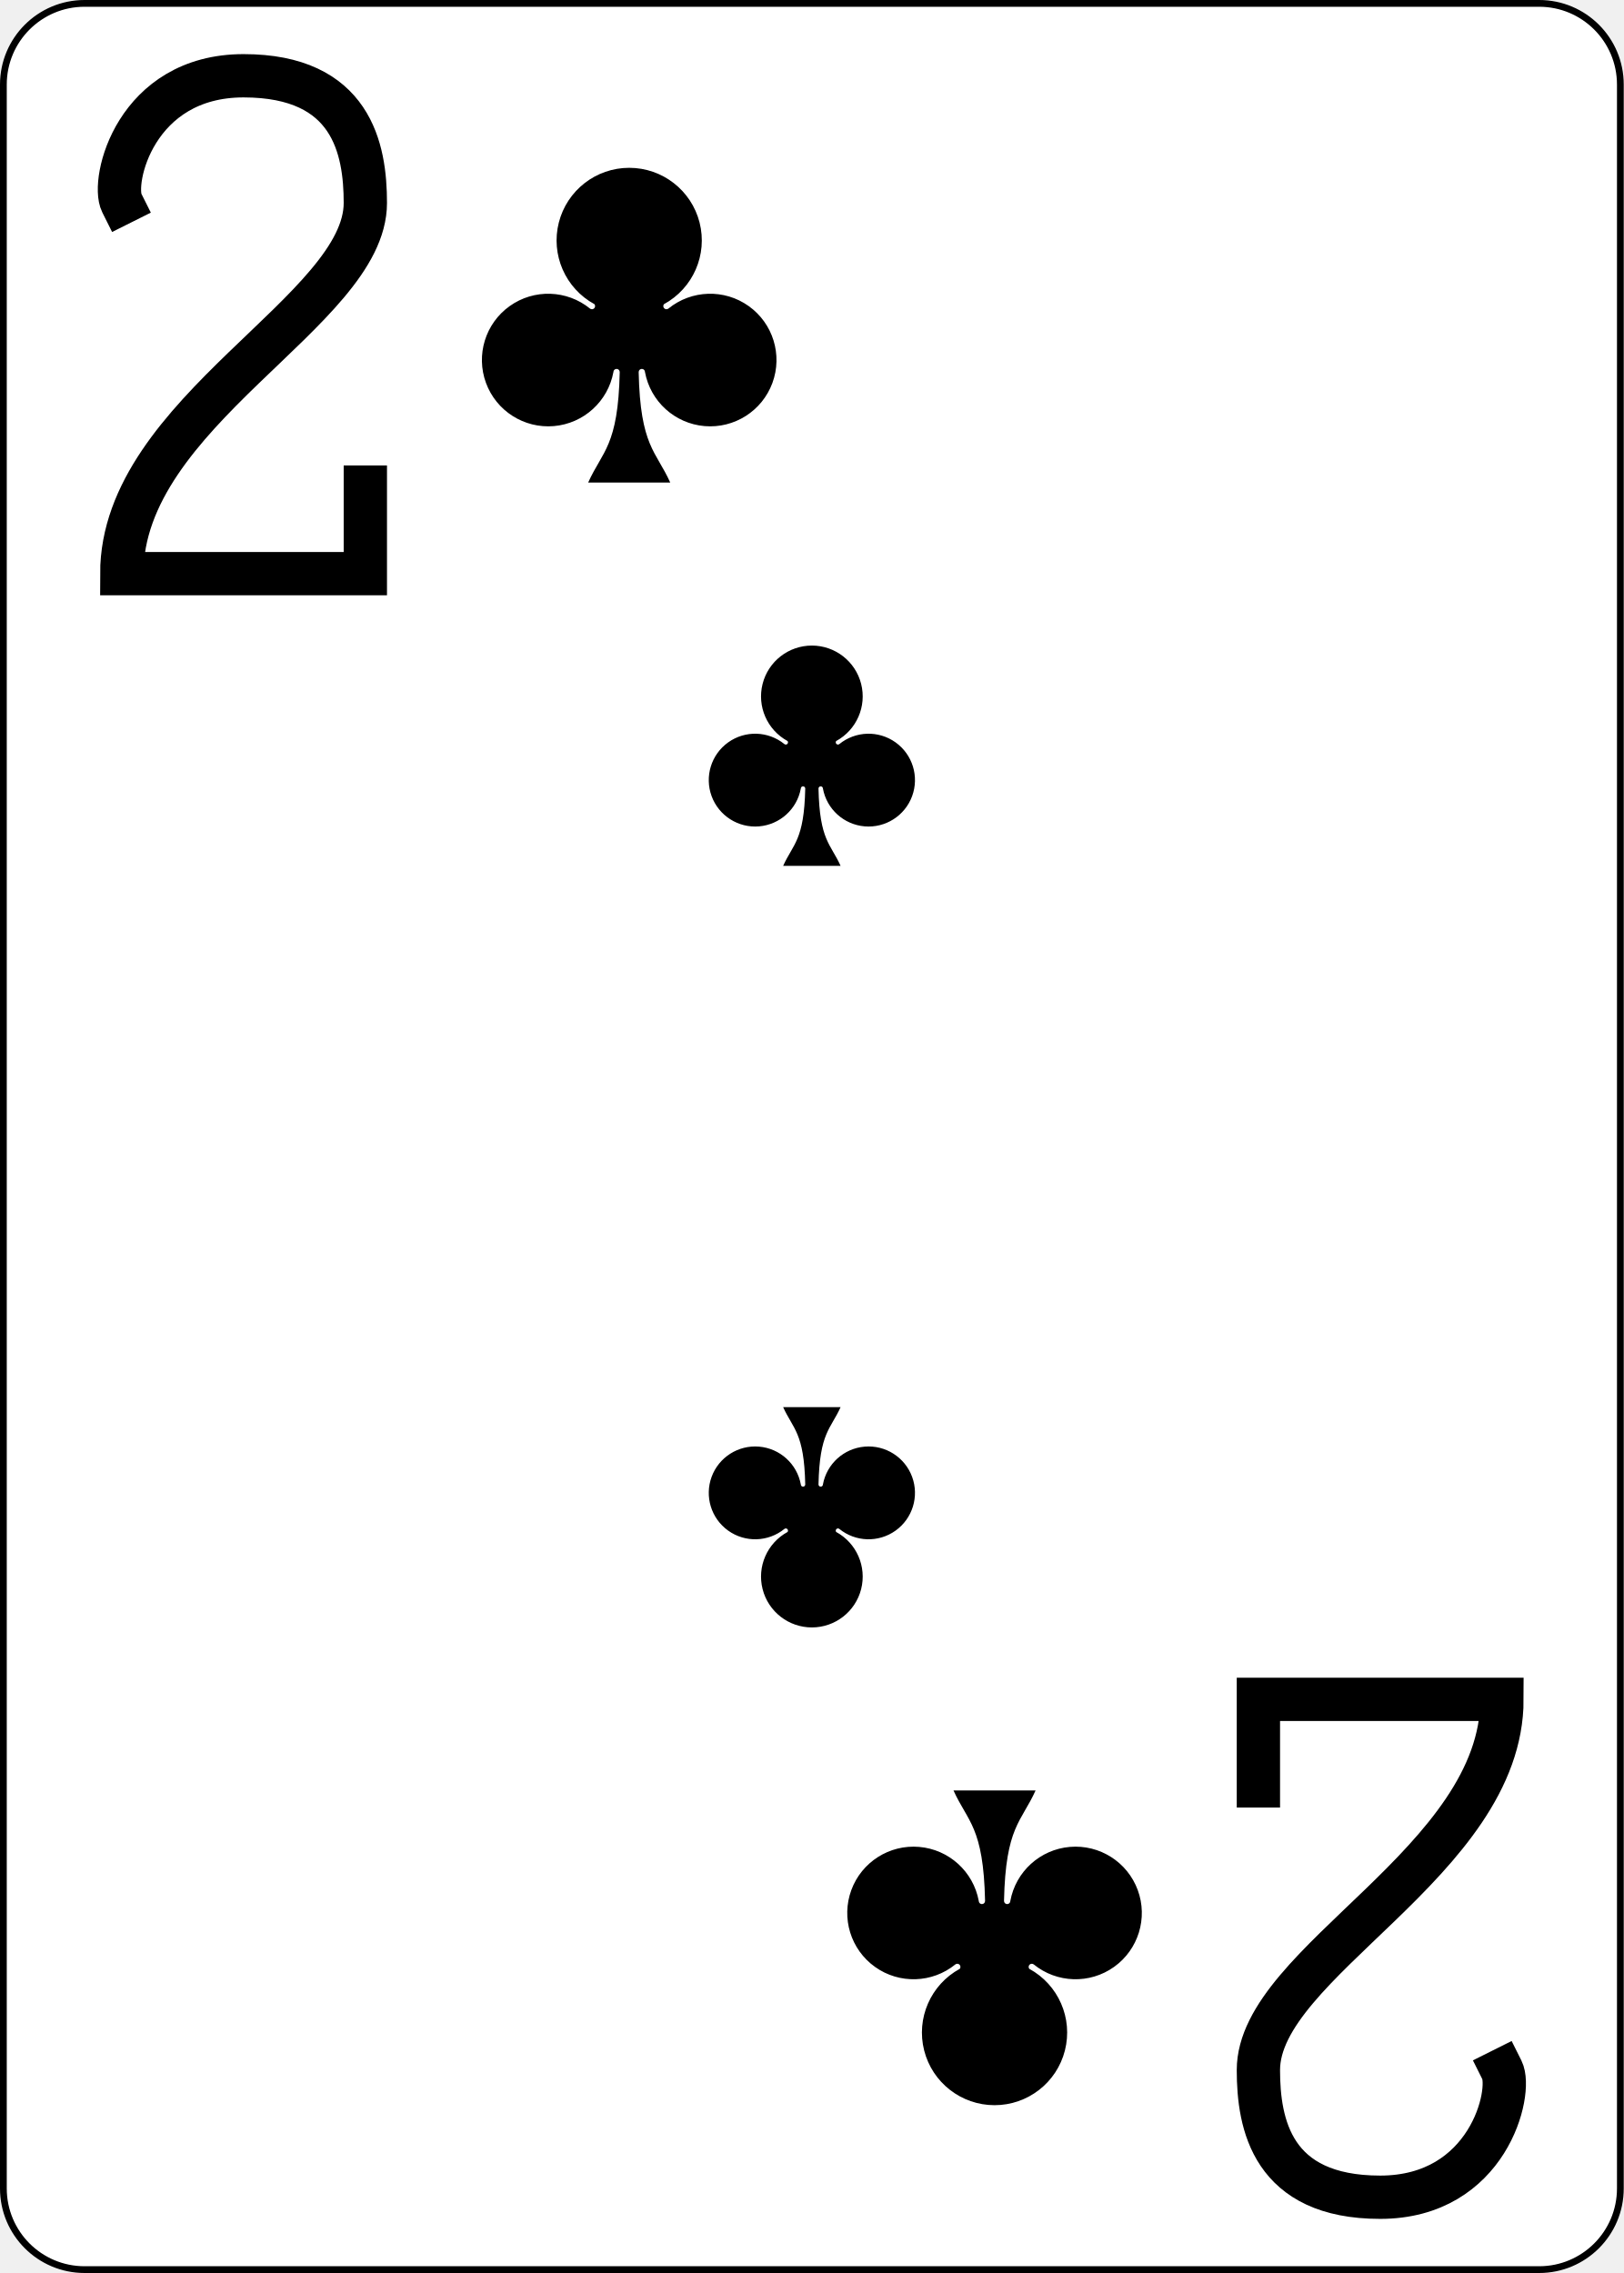
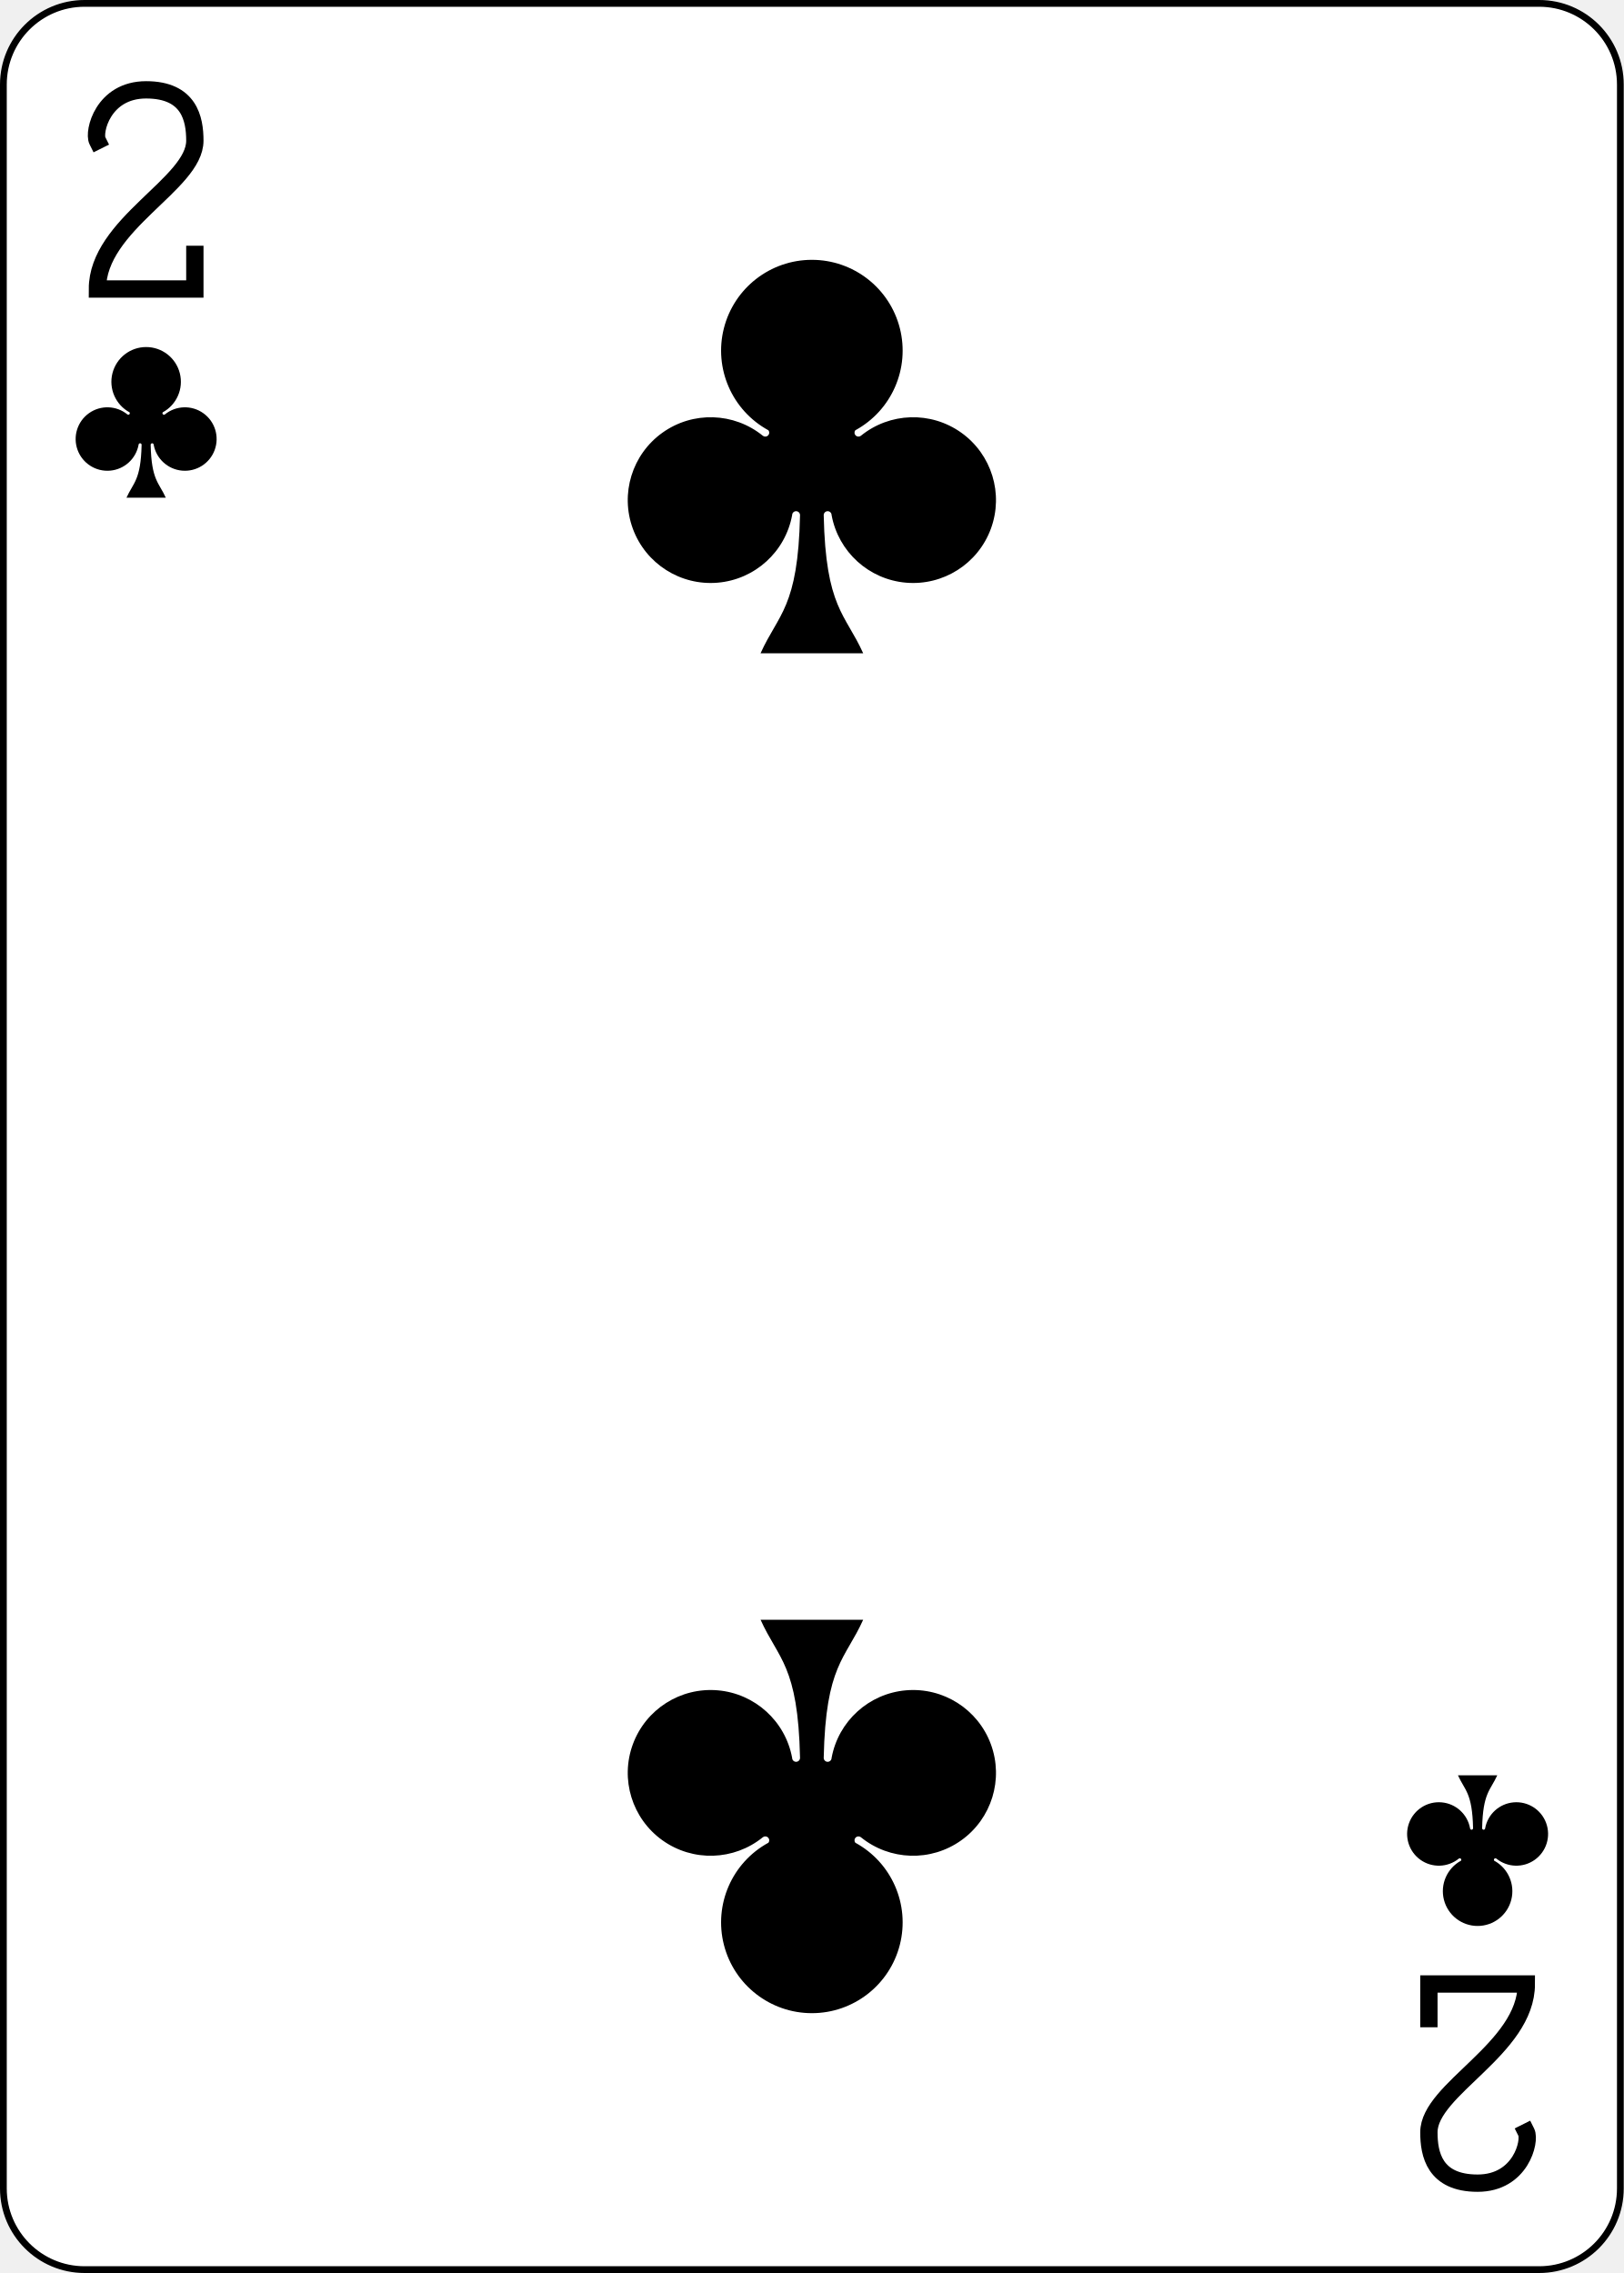
<svg xmlns="http://www.w3.org/2000/svg" xmlns:xlink="http://www.w3.org/1999/xlink" width="240" height="336" class="card" preserveAspectRatio="none" viewBox="-120 -168 240 336">
  <symbol id="b" preserveAspectRatio="xMinYMid" viewBox="-600 -600 1200 1200">
    <path d="M30 150c5 235 55 250 100 350h-260c45-100 95-115 100-350a10 10 0 0 0-20 0 210 210 0 1 1-74-201 10 10 0 0 0 14-14 230 230 0 1 1 220 0 10 10 0 0 0 14 14 210 210 0 1 1-74 201 10 10 0 0 0-20 0" />
  </symbol>
  <symbol id="a" preserveAspectRatio="xMinYMid" viewBox="-500 -500 1000 1000">
    <path fill="none" stroke="#000" stroke-linecap="square" stroke-miterlimit="1.5" stroke-width="80" d="M-225-225c-20-40 25-235 225-235s225 135 225 235c0 200-450 385-450 685h450V300" />
  </symbol>
  <rect width="239" height="335" x="-119.5" y="-167.5" fill="#fff" stroke="#000" rx="12" ry="12" />
-   <use xlink:href="#a" height="80" x="-124" y="-160" />
-   <use xlink:href="#b" height="56" x="-55" y="-148" />
-   <g transform="scale(0.56)">
+   <use xlink:href="#a" height="32" x="-114.4" y="-156" />
+   <use xlink:href="#b" height="26.8" x="-111.8" y="-119" />
+   <use xlink:href="#b" height="70" x="-35" y="-135.6" />
+   <g transform="rotate(180)">
+     <use xlink:href="#a" height="32" x="-114.4" y="-156" />
+     <use xlink:href="#b" height="26.8" x="-111.8" y="-119" />
    <use xlink:href="#b" height="70" x="-35" y="-135.6" />
  </g>
-   <g transform="rotate(180)">
-     <use xlink:href="#a" height="80" x="-124" y="-160" />
-     <use xlink:href="#b" height="56" x="-55" y="-148" />
-     <g transform="scale(0.56)">
-       <use xlink:href="#b" height="70" x="-35" y="-135.6" />
-     </g>
-   </g>
</svg>
